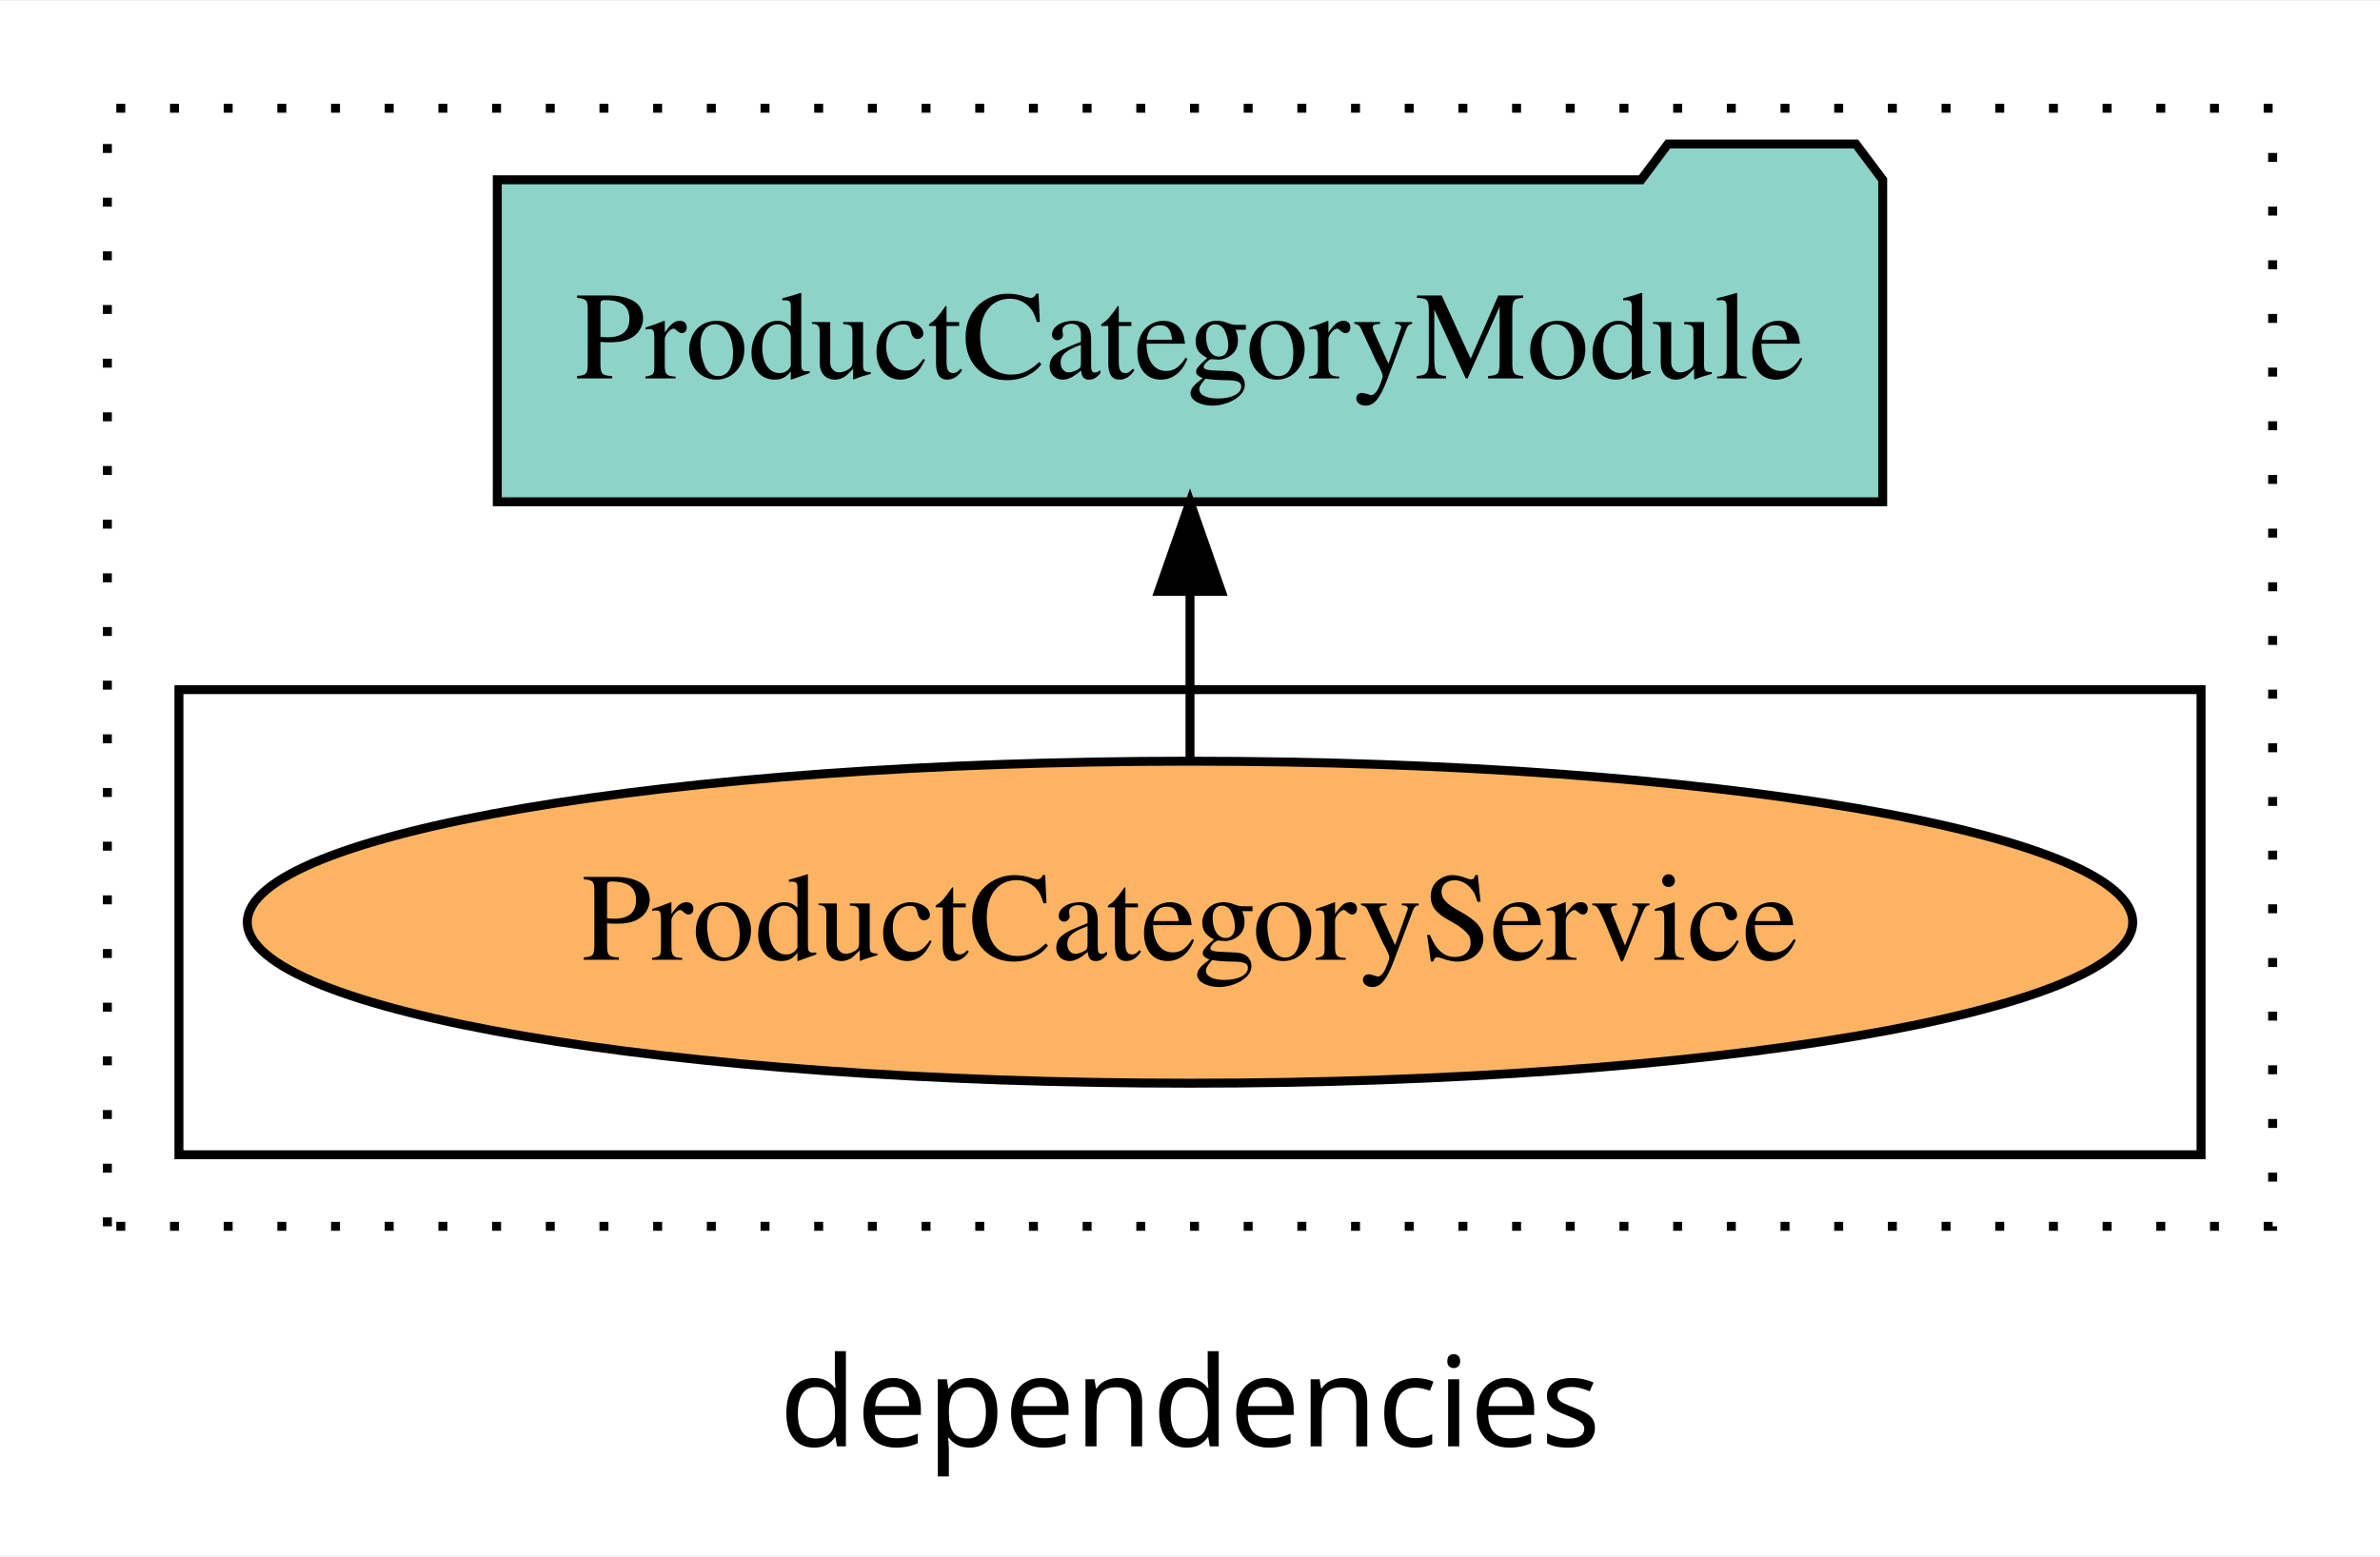
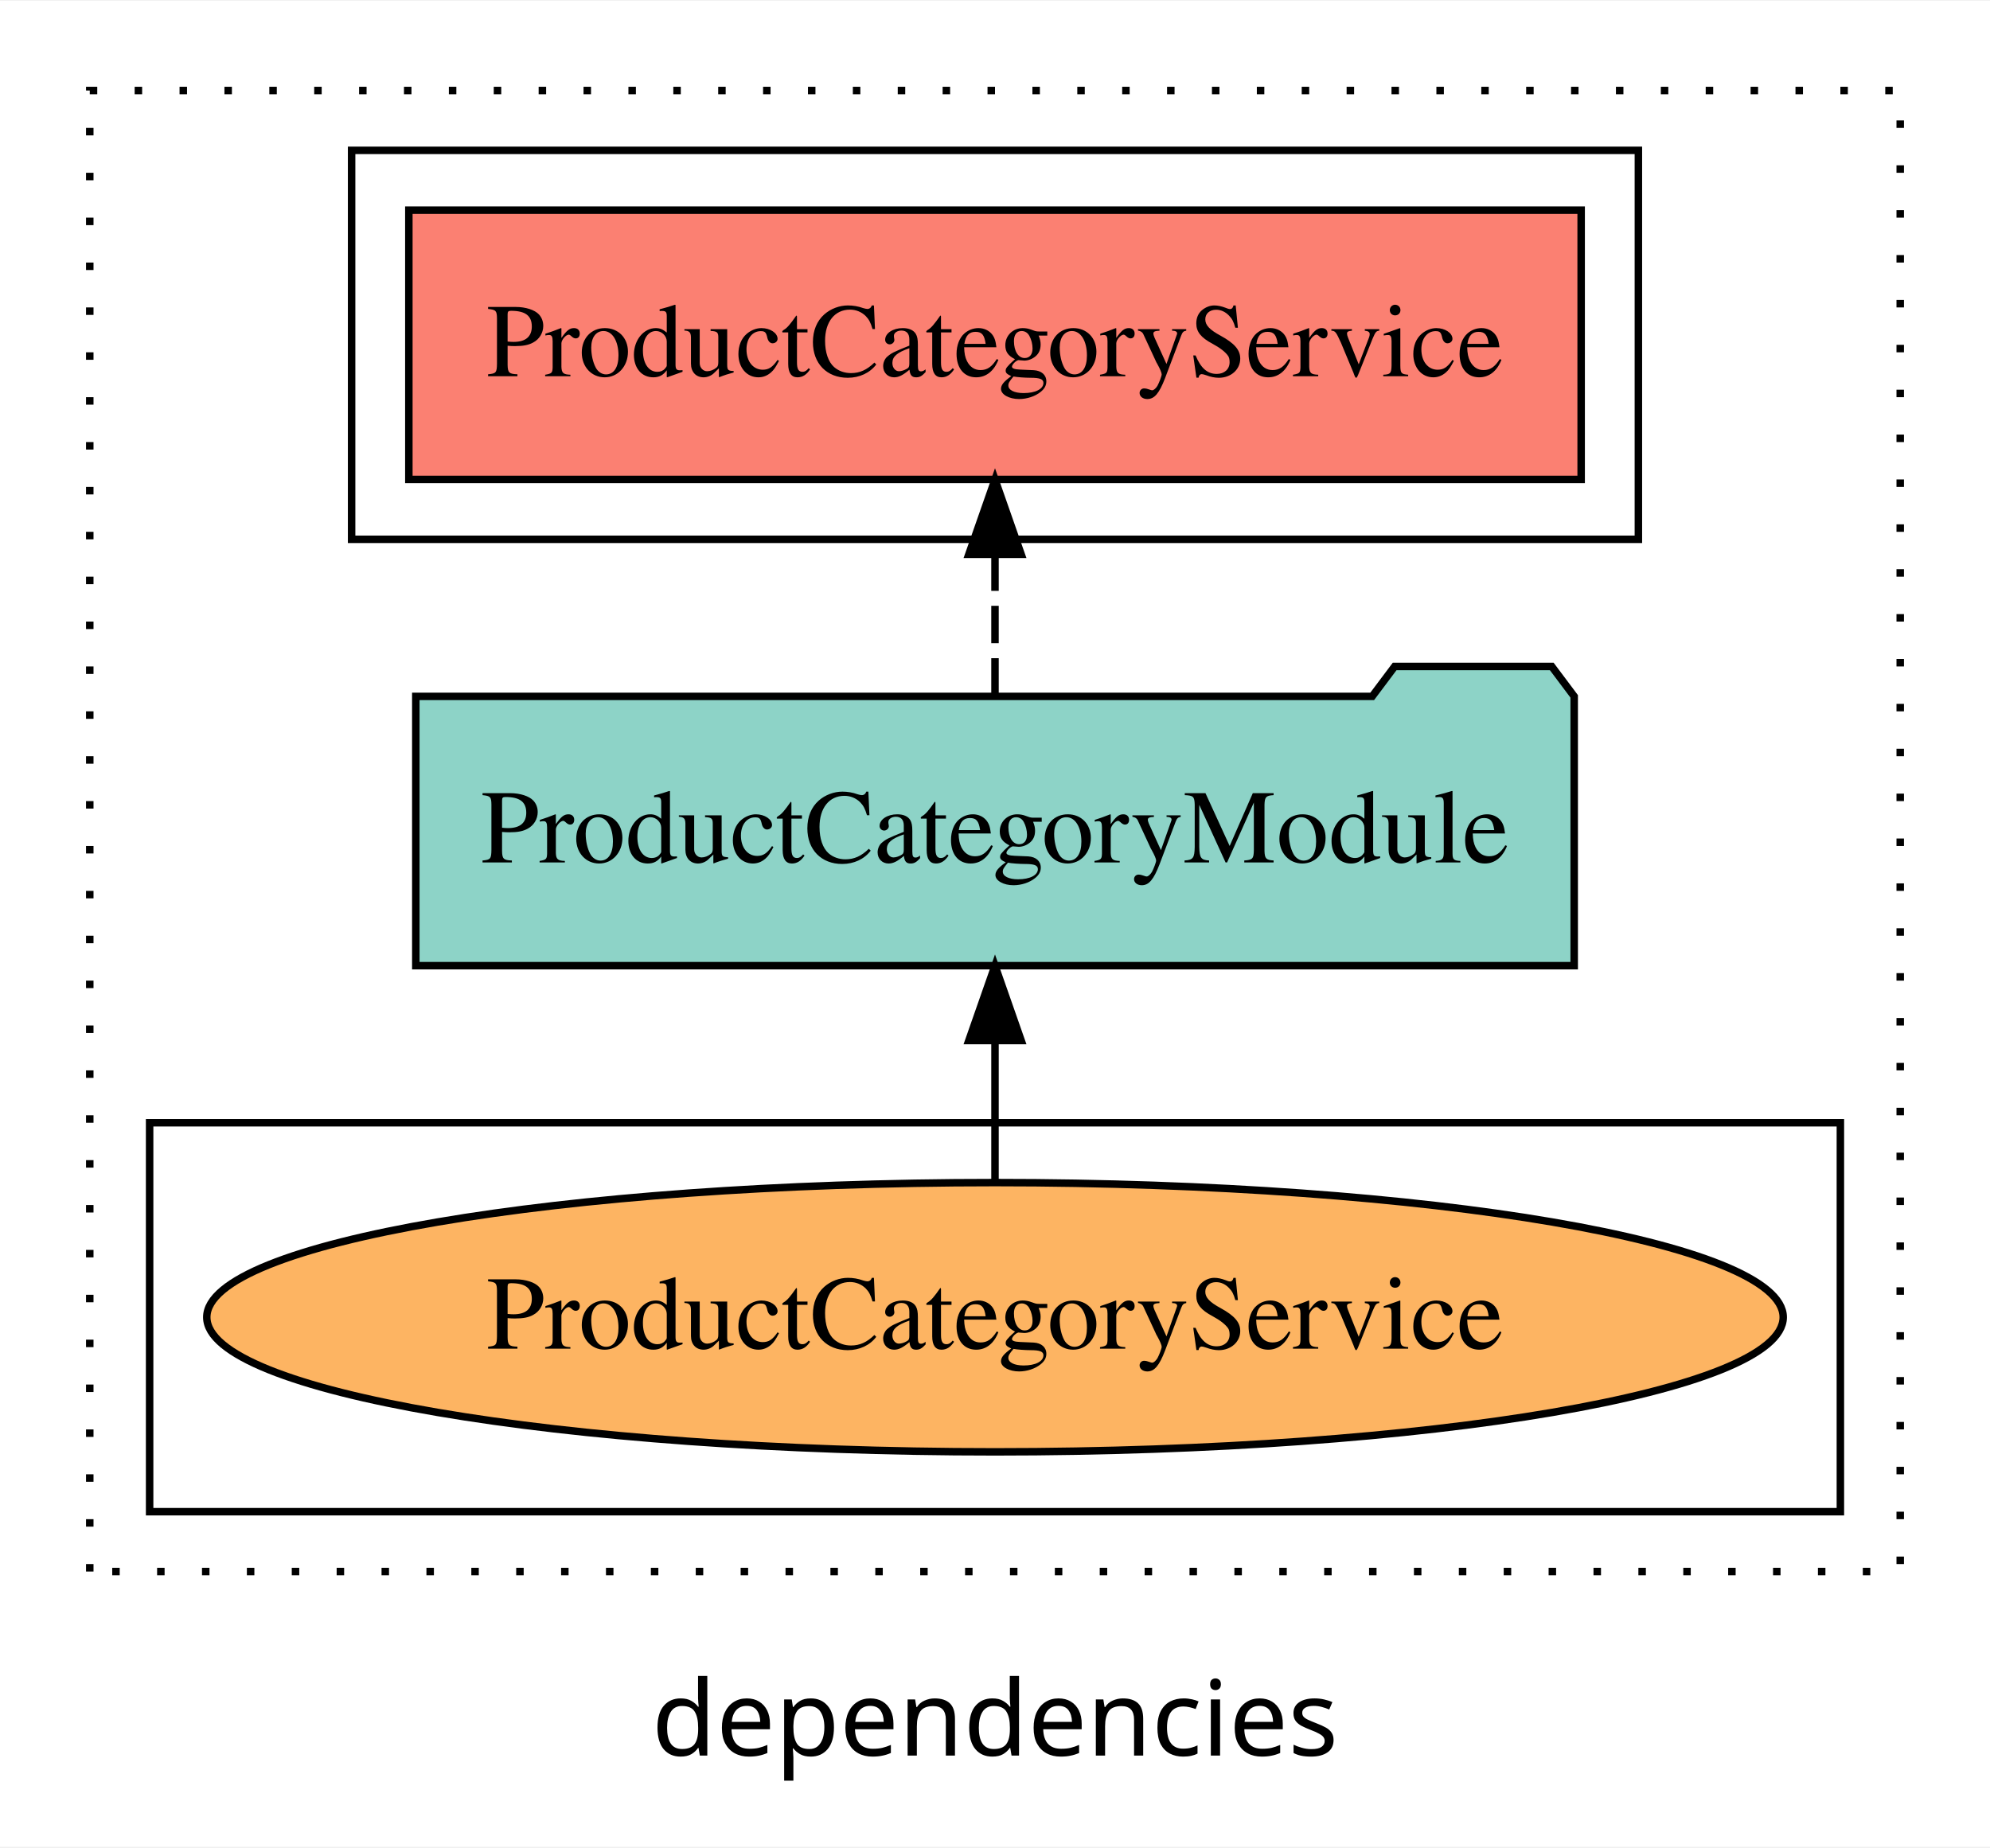
- <svg xmlns="http://www.w3.org/2000/svg" width="266pt" height="174pt" viewBox="0.00 0.00 266.00 173.80">
-   <g id="graph0" class="graph" transform="scale(1 1) rotate(0) translate(4 169.8)">
-     <polygon fill="white" stroke="transparent" points="-4,4 -4,-169.8 262,-169.8 262,4 -4,4" />
+ <svg xmlns="http://www.w3.org/2000/svg" width="266pt" height="247pt" viewBox="0.00 0.00 266.00 246.80">
+   <g id="graph0" class="graph" transform="scale(1 1) rotate(0) translate(4 242.8)">
+     <polygon fill="white" stroke="transparent" points="-4,4 -4,-242.8 262,-242.8 262,4 -4,4" />
    <text text-anchor="middle" x="129" y="-8.2" font-family="sans-serif" font-size="14.00">dependencies</text>
    <g id="clust1" class="cluster">
-       <polygon fill="none" stroke="black" stroke-dasharray="1,5" points="8,-32.8 8,-157.8 250,-157.8 250,-32.8 8,-32.8" />
+       <polygon fill="none" stroke="black" stroke-dasharray="1,5" points="8,-32.8 8,-230.8 250,-230.8 250,-32.8 8,-32.8" />
+     </g>
+     <g id="clust4" class="cluster">
+       <polygon fill="none" stroke="black" points="43,-170.8 43,-222.8 215,-222.8 215,-170.8 43,-170.8" />
    </g>
    <g id="clust6" class="cluster">
      <polygon fill="none" stroke="black" points="16,-40.8 16,-92.8 242,-92.8 242,-40.8 16,-40.8" />
    </g>
    <g id="node1" class="node">
-       <ellipse fill="#fdb462" stroke="black" cx="129" cy="-66.8" rx="105.36" ry="18" />
-       <text text-anchor="middle" x="129" y="-62.6" font-family="Times,serif" font-size="14.00">ProductCategoryService</text>
+       <polygon fill="#fb8072" stroke="black" points="207.35,-214.8 50.65,-214.8 50.65,-178.8 207.35,-178.8 207.35,-214.8" />
+       <text text-anchor="middle" x="129" y="-192.6" font-family="Times,serif" font-size="14.00">ProductCategoryService </text>
    </g>
    <g id="node2" class="node">
      <polygon fill="#8dd3c7" stroke="black" points="206.42,-149.8 203.42,-153.8 182.42,-153.8 179.42,-149.8 51.58,-149.8 51.58,-113.8 206.42,-113.8 206.42,-149.8" />
      <text text-anchor="middle" x="129" y="-127.6" font-family="Times,serif" font-size="14.00">ProductCategoryModule</text>
    </g>
    <g id="edge1" class="edge">
+       <path fill="none" stroke="black" stroke-dasharray="5,2" d="M129,-149.91C129,-149.91 129,-168.79 129,-168.79" />
+       <polygon fill="black" stroke="black" points="125.5,-168.79 129,-178.79 132.5,-168.79 125.5,-168.79" />
+     </g>
+     <g id="node3" class="node">
+       <ellipse fill="#fdb462" stroke="black" cx="129" cy="-66.8" rx="105.36" ry="18" />
+       <text text-anchor="middle" x="129" y="-62.6" font-family="Times,serif" font-size="14.00">ProductCategoryService</text>
+     </g>
+     <g id="edge2" class="edge">
      <path fill="none" stroke="black" d="M129,-84.91C129,-84.91 129,-103.79 129,-103.79" />
      <polygon fill="black" stroke="black" points="125.5,-103.79 129,-113.79 132.5,-103.79 125.5,-103.79" />
    </g>
  </g>
</svg>
